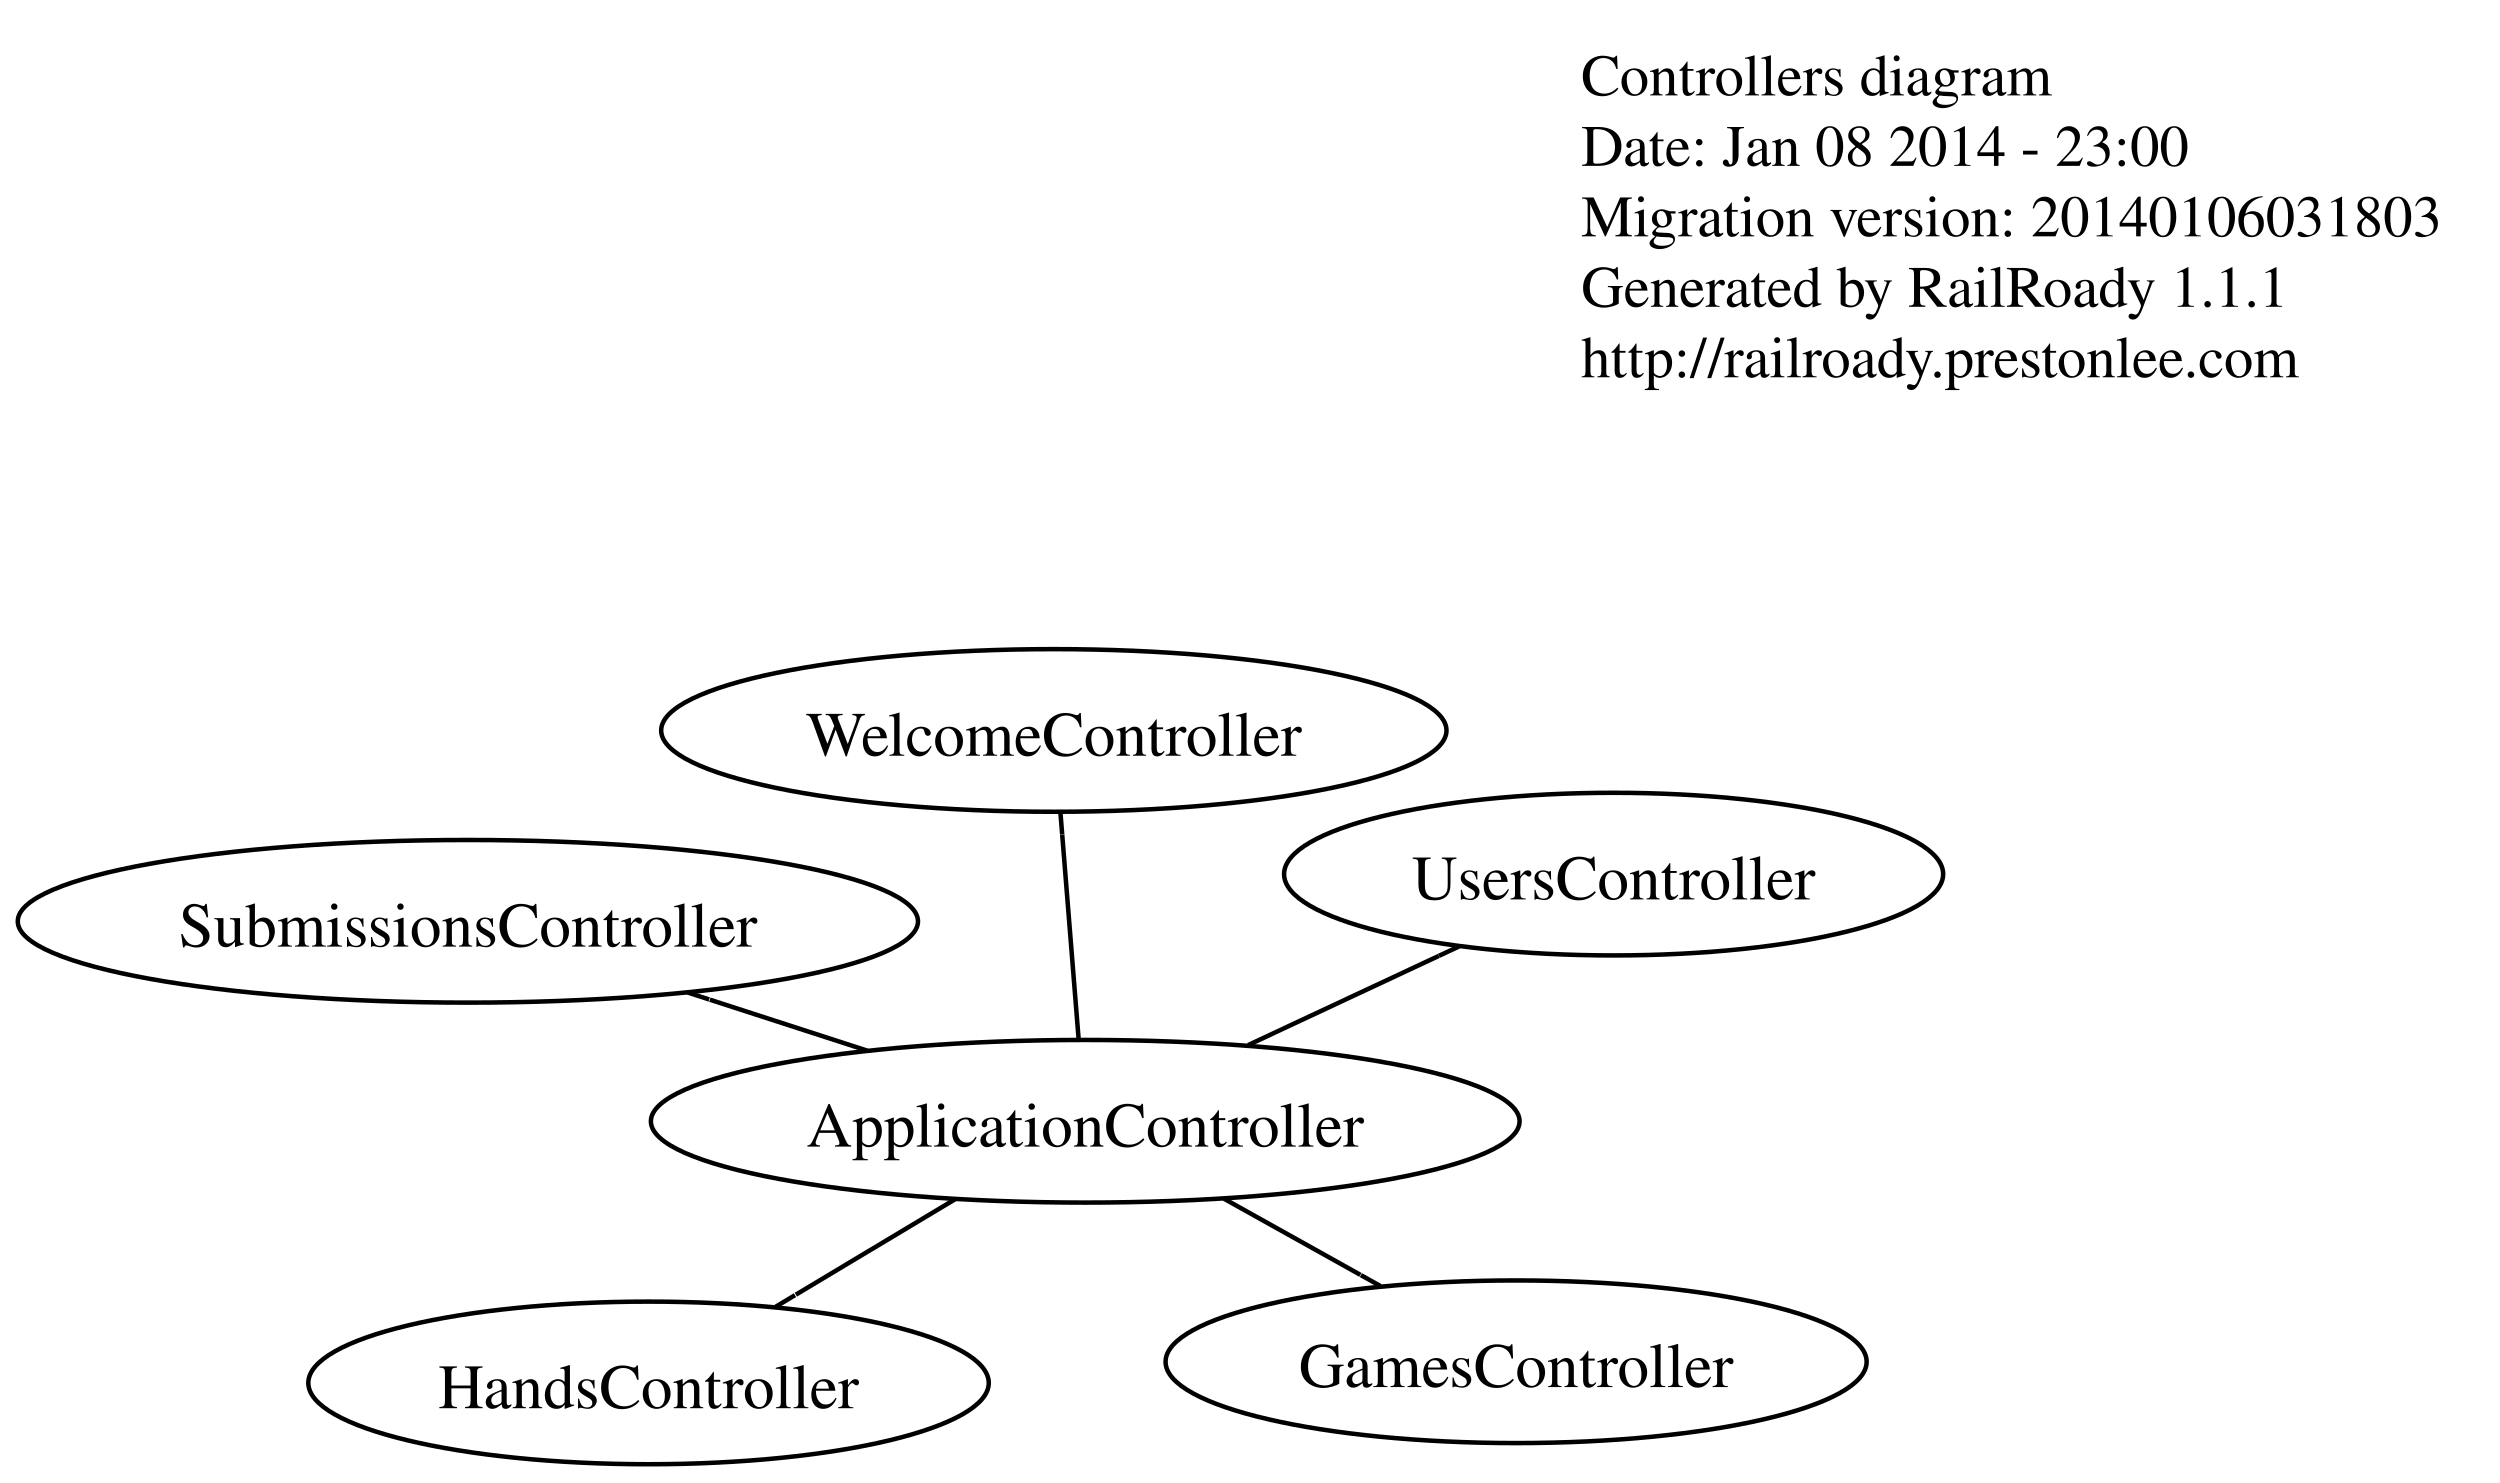
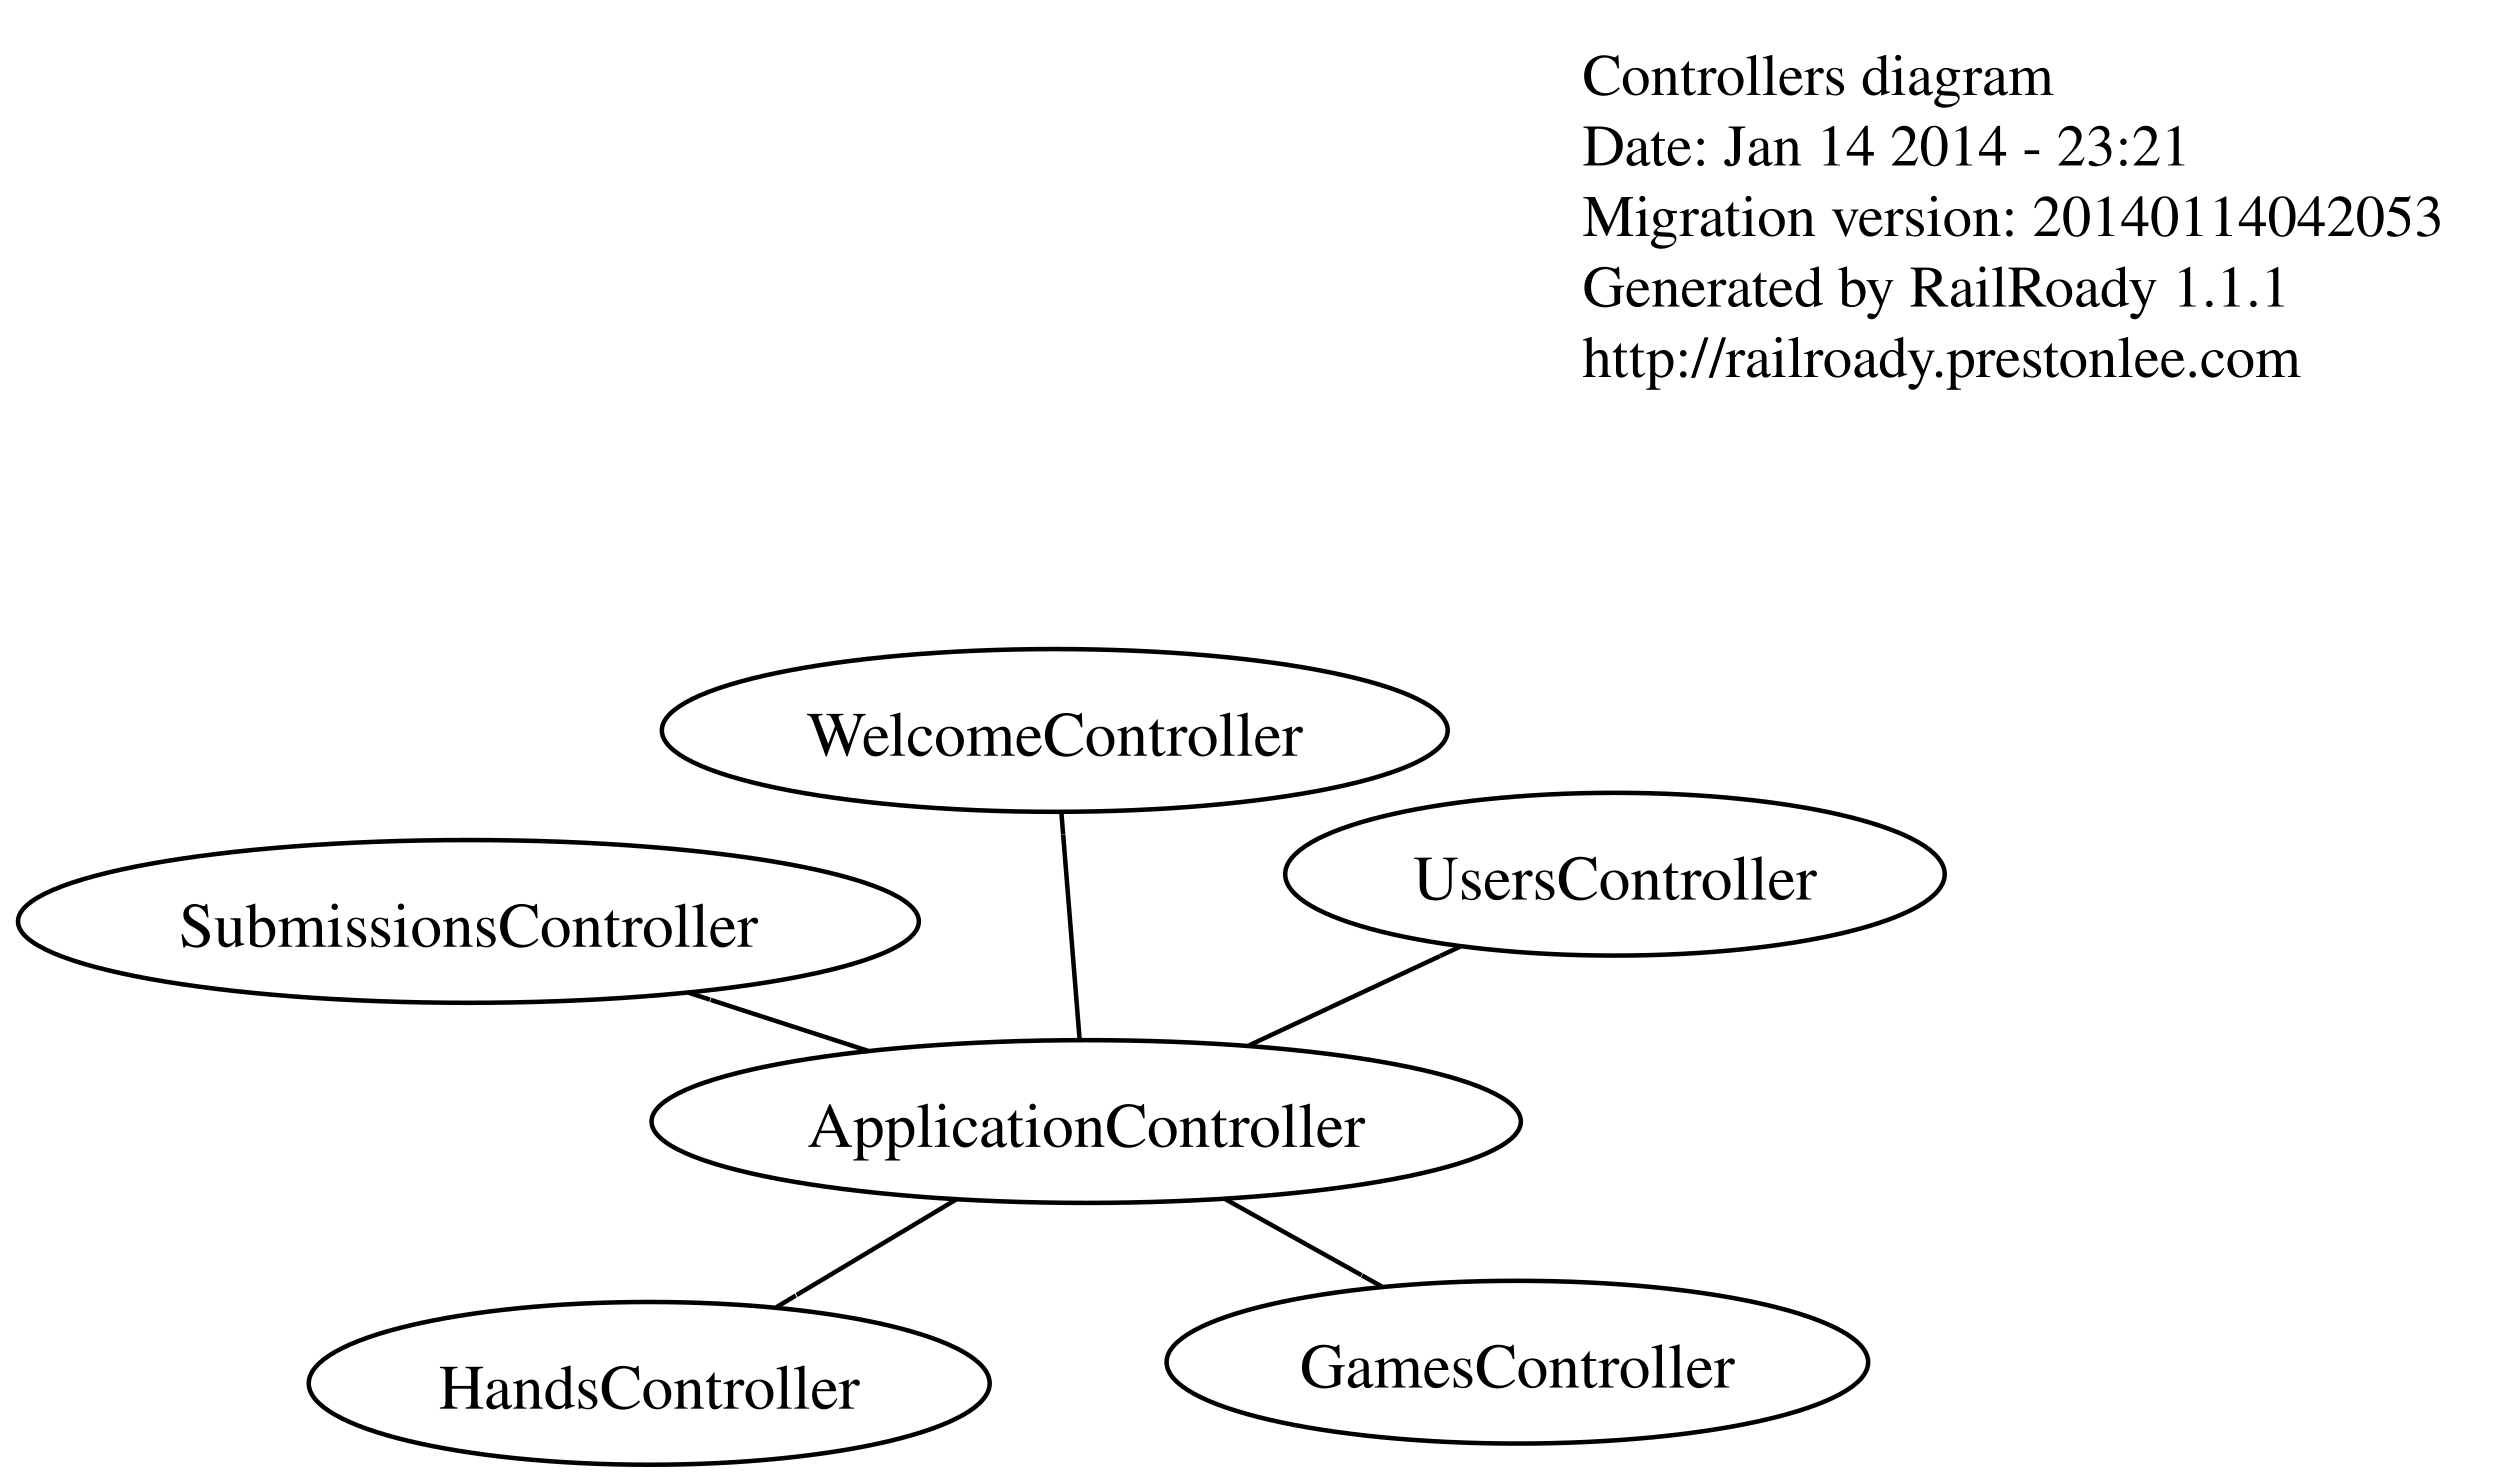
- <svg xmlns="http://www.w3.org/2000/svg" width="553pt" height="328pt" viewBox="0.00 0.00 553.38 328.00">
+ <svg xmlns="http://www.w3.org/2000/svg" width="553pt" height="328pt" viewBox="0.00 0.00 552.90 328.00">
  <g id="graph0" class="graph" transform="scale(1 1) rotate(0) translate(4 324)">
-     <polygon fill="white" stroke="white" points="-4,4 -4,-324 549.375,-324 549.375,4 -4,4" />
+     <polygon fill="white" stroke="white" points="-4,4 -4,-324 548.899,-324 548.899,4 -4,4" />
    <g id="node1" class="node">
      <text text-anchor="start" x="346" y="-303" font-family="Times,serif" font-size="13.00">Controllers diagram</text>
-       <text text-anchor="start" x="346" y="-287.4" font-family="Times,serif" font-size="13.00">Date: Jan 08 2014 - 23:00</text>
-       <text text-anchor="start" x="346" y="-271.8" font-family="Times,serif" font-size="13.00">Migration version: 20140106031803</text>
+       <text text-anchor="start" x="346" y="-287.4" font-family="Times,serif" font-size="13.00">Date: Jan 14 2014 - 23:21</text>
+       <text text-anchor="start" x="346" y="-271.8" font-family="Times,serif" font-size="13.00">Migration version: 20140114042053</text>
      <text text-anchor="start" x="346" y="-256.2" font-family="Times,serif" font-size="13.00">Generated by RailRoady 1.1.1</text>
      <text text-anchor="start" x="346" y="-240.6" font-family="Times,serif" font-size="13.00">http://railroady.prestonlee.com</text>
    </g>
    <g id="node2" class="node">
      <ellipse fill="none" stroke="black" cx="236.218" cy="-75.917" rx="96.145" ry="18" />
      <text text-anchor="middle" x="236.218" y="-70.317" font-family="Times,serif" font-size="14.00">ApplicationController</text>
    </g>
    <g id="node3" class="node">
      <ellipse fill="none" stroke="black" cx="331.592" cy="-22.684" rx="77.592" ry="18" />
      <text text-anchor="middle" x="331.592" y="-17.084" font-family="Times,serif" font-size="14.00">GamesController</text>
    </g>
    <g id="edge1" class="edge">
      <path fill="none" stroke="black" d="M266.92,-58.781C276.553,-53.404 287.25,-47.434 297.126,-41.922" />
      <polyline fill="none" stroke="black" points="301.599,-39.425 297.233,-41.862 " />
    </g>
    <g id="node4" class="node">
      <ellipse fill="none" stroke="black" cx="139.556" cy="-18" rx="75.31" ry="18" />
      <text text-anchor="middle" x="139.556" y="-12.4" font-family="Times,serif" font-size="14.00">HandsController</text>
    </g>
    <g id="edge2" class="edge">
      <path fill="none" stroke="black" d="M207.478,-58.697C196.375,-52.044 183.611,-44.396 172.167,-37.539" />
      <polyline fill="none" stroke="black" points="167.686,-34.855 171.975,-37.425 " />
    </g>
    <g id="node5" class="node">
      <ellipse fill="none" stroke="black" cx="99.566" cy="-120.18" rx="99.633" ry="18" />
      <text text-anchor="middle" x="99.566" y="-114.58" font-family="Times,serif" font-size="14.00">SubmissionsController</text>
    </g>
    <g id="edge3" class="edge">
      <path fill="none" stroke="black" d="M188.04,-91.522C176.744,-95.181 164.641,-99.101 153.127,-102.831" />
      <polyline fill="none" stroke="black" points="148.232,-104.417 152.988,-102.876 " />
    </g>
    <g id="node6" class="node">
      <ellipse fill="none" stroke="black" cx="353.177" cy="-130.626" rx="72.945" ry="18" />
      <text text-anchor="middle" x="353.177" y="-125.026" font-family="Times,serif" font-size="14.00">UsersController</text>
    </g>
    <g id="edge4" class="edge">
      <path fill="none" stroke="black" d="M272.264,-92.778C285.651,-99.04 300.887,-106.167 314.5,-112.534" />
      <polyline fill="none" stroke="black" points="319.049,-114.662 314.52,-112.543 " />
    </g>
    <g id="node7" class="node">
      <ellipse fill="none" stroke="black" cx="229.268" cy="-162.426" rx="86.915" ry="18" />
      <text text-anchor="middle" x="229.268" y="-156.826" font-family="Times,serif" font-size="14.00">WelcomeController</text>
    </g>
    <g id="edge5" class="edge">
      <path fill="none" stroke="black" d="M234.744,-94.263C233.686,-107.427 232.254,-125.259 231.119,-139.382" />
      <polyline fill="none" stroke="black" points="230.716,-144.403 231.116,-139.419 " />
    </g>
  </g>
</svg>
